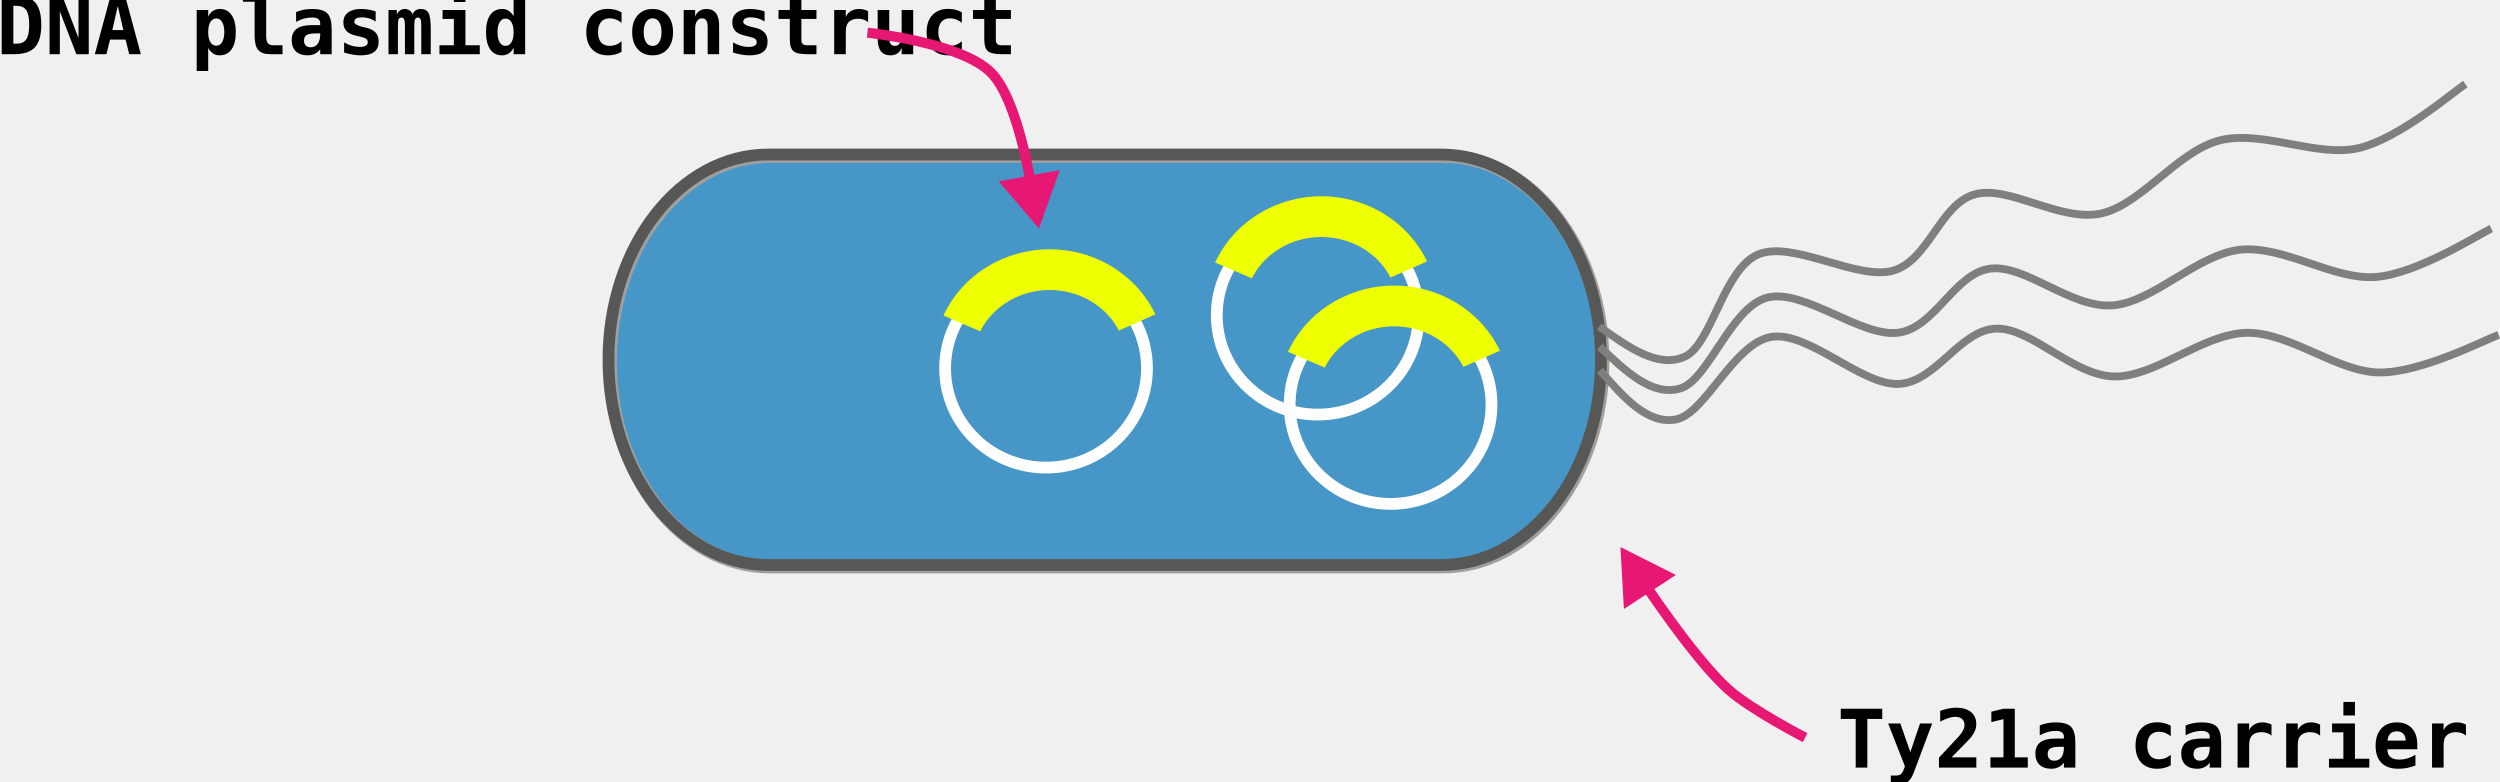
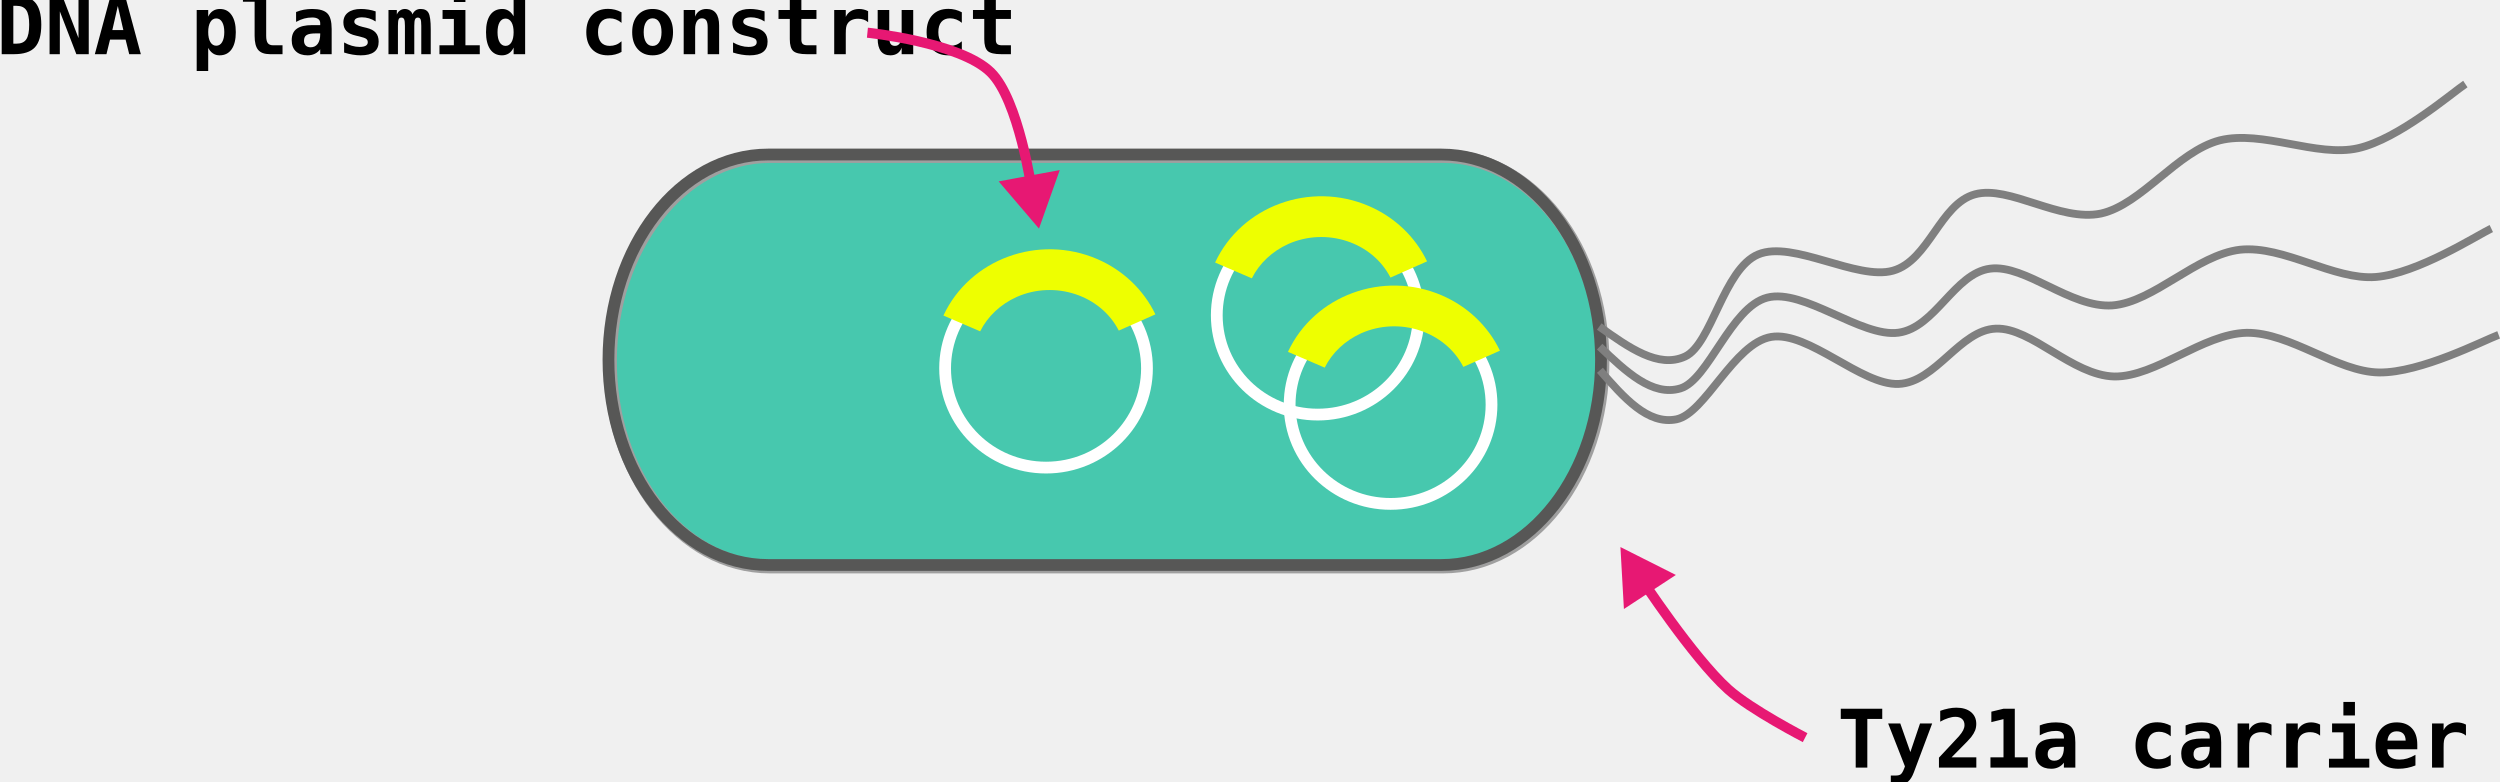
<svg xmlns="http://www.w3.org/2000/svg" width="196.595mm" height="61.474mm" viewBox="0 0 196.595 61.474" version="1.1" id="svg1">
  <defs id="defs1">
    <marker style="overflow:visible" id="Triangle" refX="0" refY="0" orient="auto-start-reverse" markerWidth="1" markerHeight="1" viewBox="0 0 1 1" preserveAspectRatio="xMidYMid">
      <path transform="scale(0.5)" style="fill:context-stroke;fill-rule:evenodd;stroke:context-stroke;stroke-width:1pt" d="M 5.77,0 -2.88,5 V -5 Z" id="path135" />
    </marker>
    <marker style="overflow:visible" id="Triangle-2" refX="0" refY="0" orient="auto-start-reverse" markerWidth="1" markerHeight="1" viewBox="0 0 1 1" preserveAspectRatio="xMidYMid">
      <path transform="scale(0.5)" style="fill:context-stroke;fill-rule:evenodd;stroke:context-stroke;stroke-width:1pt" d="M 5.77,0 -2.88,5 V -5 Z" id="path135-1" />
    </marker>
  </defs>
  <g id="layer1" transform="translate(10.54165,-168.2953)">
    <g transform="matrix(0.2645833,0,0,0.2645833,-95.25,-432.0646)" id="g23">
-       <path d="m 548.96,2315.5 h 200.081 c 26.247,0 47.459,27.33 47.459,61 0,33.71 -21.212,61 -47.459,61 H 548.96 c -26.206,0 -47.46,-27.29 -47.46,-61 0,-33.67 21.254,-61 47.46,-61 z" stroke="#000000" stroke-width="0" stroke-linejoin="round" stroke-miterlimit="10" fill="#f8cbad" fill-rule="evenodd" id="path12" style="fill:#187dbd;fill-opacity:0.78;stroke:#9f9f9f;stroke-width:4;stroke-dasharray:none;stroke-opacity:1" />
+       <path d="m 548.96,2315.5 h 200.081 c 26.247,0 47.459,27.33 47.459,61 0,33.71 -21.212,61 -47.459,61 H 548.96 c -26.206,0 -47.46,-27.29 -47.46,-61 0,-33.67 21.254,-61 47.46,-61 z" stroke="#000000" stroke-width="0" stroke-linejoin="round" stroke-miterlimit="10" fill="#f8cbad" fill-rule="evenodd" id="path12" style="fill:#18bd9b;fill-opacity:0.78;stroke:#9f9f9f;stroke-width:4;stroke-dasharray:none;stroke-opacity:1" />
      <path d="m 548.459,2315 h 200.082 c 26.247,0 47.459,27.33 47.459,61 0,33.71 -21.212,61 -47.459,61 H 548.459 C 522.254,2437 501,2409.71 501,2376 c 0,-33.67 21.254,-61 47.459,-61 z" stroke="#575756" stroke-width="3.5" stroke-miterlimit="8" fill="none" fill-rule="evenodd" id="path13" />
      <g id="g1" transform="translate(114.803,-34.70075)">
        <g id="g2">
          <path d="m 567,2397.5 c 0,-16.29 13.431,-29.5 30,-29.5 16.569,0 30,13.21 30,29.5 0,16.29 -13.431,29.5 -30,29.5 -16.569,0 -30,-13.21 -30,-29.5 z" stroke="#000000" stroke-width="3.5" stroke-miterlimit="8" fill="none" fill-rule="evenodd" id="path16" style="stroke:#ffffff;stroke-opacity:1" />
          <path d="m 566.5,2381.81 c 7.795,-16.78 28.267,-24.31 45.74,-16.78 7.624,3.29 13.748,9.12 17.26,16.43 l -10.878,4.82 c -5.397,-10.56 -19.016,-15.02 -30.365,-9.99 -4.754,2.15 -8.609,5.74 -10.836,10.21 z" stroke="#000000" stroke-width="0" stroke-linejoin="round" stroke-miterlimit="10" fill="#ed7d31" fill-rule="evenodd" id="path17" style="fill:#eeff00;fill-opacity:1" />
        </g>
        <g id="g2-1" transform="translate(21.65714,26.54349)">
          <path d="m 567,2397.5 c 0,-16.29 13.431,-29.5 30,-29.5 16.569,0 30,13.21 30,29.5 0,16.29 -13.431,29.5 -30,29.5 -16.569,0 -30,-13.21 -30,-29.5 z" stroke="#000000" stroke-width="3.5" stroke-miterlimit="8" fill="none" fill-rule="evenodd" id="path16-7" style="stroke:#ffffff;stroke-opacity:1" />
          <path d="m 566.5,2381.81 c 7.795,-16.78 28.267,-24.31 45.74,-16.78 7.624,3.29 13.748,9.12 17.26,16.43 l -10.878,4.82 c -5.397,-10.56 -19.016,-15.02 -30.365,-9.99 -4.754,2.15 -8.609,5.74 -10.836,10.21 z" stroke="#000000" stroke-width="0" stroke-linejoin="round" stroke-miterlimit="10" fill="#ed7d31" fill-rule="evenodd" id="path17-1" style="fill:#eeff00;fill-opacity:1" />
        </g>
        <g id="g2-1-6" transform="translate(-80.7459,15.7552)">
          <path d="m 567,2397.5 c 0,-16.29 13.431,-29.5 30,-29.5 16.569,0 30,13.21 30,29.5 0,16.29 -13.431,29.5 -30,29.5 -16.569,0 -30,-13.21 -30,-29.5 z" stroke="#000000" stroke-width="3.5" stroke-miterlimit="8" fill="none" fill-rule="evenodd" id="path16-7-1" style="stroke:#ffffff;stroke-opacity:1" />
          <path d="m 566.5,2381.81 c 7.795,-16.78 28.267,-24.31 45.74,-16.78 7.624,3.29 13.748,9.12 17.26,16.43 l -10.878,4.82 c -5.397,-10.56 -19.016,-15.02 -30.365,-9.99 -4.754,2.15 -8.609,5.74 -10.836,10.21 z" stroke="#000000" stroke-width="0" stroke-linejoin="round" stroke-miterlimit="10" fill="#ed7d31" fill-rule="evenodd" id="path17-1-4" style="fill:#eeff00;fill-opacity:1" />
        </g>
      </g>
      <path d="m 795.608,2372.1 c 7.828,7.45 15.657,14.9 23.985,12.42 8.328,-2.49 14.99,-24.18 25.817,-26.99 10.827,-2.81 27.982,11.92 38.975,10.43 10.994,-1.49 16.657,-17.71 27.317,-19.04 10.493,-1.32 23.818,11.76 36.31,10.93 12.326,-1 24.984,-15.07 37.976,-16.56 12.99,-1.32 27.82,9.11 40.31,8.11 12.32,-0.99 30.15,-12.41 34.31,-14.4" stroke="#7f7f7f" stroke-width="2.333" stroke-miterlimit="8" fill="none" fill-rule="evenodd" id="path23" />
      <path d="m 795.481,2366.128 c 8.799,6.273 17.6,12.546 25.495,8.918 7.894,-3.638 11.435,-26.05 21.758,-30.357 10.323,-4.307 29.382,7.86 40.056,4.836 10.675,-3.024 13.996,-19.88 24.363,-22.698 10.202,-2.785 25.237,8.288 37.488,5.707 12.062,-2.726 22.612,-18.439 35.265,-21.744 12.675,-3.137 28.826,5.101 41.05,2.351 12.058,-2.715 28.101,-16.533 31.94,-19.089" stroke="#7f7f7f" stroke-width="2.333" stroke-miterlimit="8" fill="none" fill-rule="evenodd" id="path23-5" />
      <path d="m 795.682,2379.129 c 7.108,8.14 14.217,16.28 22.738,14.578 8.522,-1.712 17.155,-22.695 28.195,-24.496 11.04,-1.8 26.764,14.448 37.848,13.978 11.085,-0.47 18.218,-16.099 28.956,-16.441 10.57,-0.347 22.633,13.905 35.148,14.23 12.366,0.14 26.267,-12.703 39.341,-12.989 13.056,-0.117 26.862,11.635 39.391,11.791 12.359,0.15 31.165,-9.578 35.491,-11.176" stroke="#7f7f7f" stroke-width="2.333" stroke-miterlimit="8" fill="none" fill-rule="evenodd" id="path23-5-1" />
      <text xml:space="preserve" style="font-size:24px;line-height:1.05;font-family:Arial;-inkscape-font-specification:'Arial, Normal';font-variant-ligatures:none;text-orientation:sideways" x="319.054" y="2285.181" id="text2">
        <tspan id="tspan2" x="319.054" y="2285.181" style="font-style:normal;font-variant:normal;font-weight:600;font-stretch:normal;font-size:24px;font-family:Inconsolata;-inkscape-font-specification:'Inconsolata Semi-Bold'">DNA plasmid construct</tspan>
      </text>
      <text xml:space="preserve" style="font-size:24px;line-height:1.05;font-family:Arial;-inkscape-font-specification:'Arial, Normal';font-variant-ligatures:none;text-orientation:sideways" x="866.201" y="2497.219" id="text2-4">
        <tspan id="tspan2-2" x="866.201" y="2497.219" style="font-style:normal;font-variant:normal;font-weight:600;font-stretch:normal;font-size:24px;font-family:Inconsolata;-inkscape-font-specification:'Inconsolata Semi-Bold'">Ty21a carrier</tspan>
      </text>
      <path style="fill:none;stroke:#e71873;stroke-width:3;stroke-linecap:butt;stroke-linejoin:miter;stroke-dasharray:none;stroke-opacity:1;marker-end:url(#Triangle)" d="m 577.967,2278.796 c 0,0 27.451,2.785 36.625,11.741 8.371,8.173 12.217,34.872 12.426,36.002" id="path2" />
      <path style="fill:none;stroke:#e71873;stroke-width:3;stroke-linecap:butt;stroke-linejoin:miter;stroke-dasharray:none;stroke-opacity:1;marker-end:url(#Triangle-2)" d="m 856.664,2488.319 c 0,0 -16.195,-8.355 -22.891,-14.388 -10.497,-9.459 -26.161,-33.355 -26.161,-33.355" id="path2-5" />
    </g>
  </g>
</svg>
